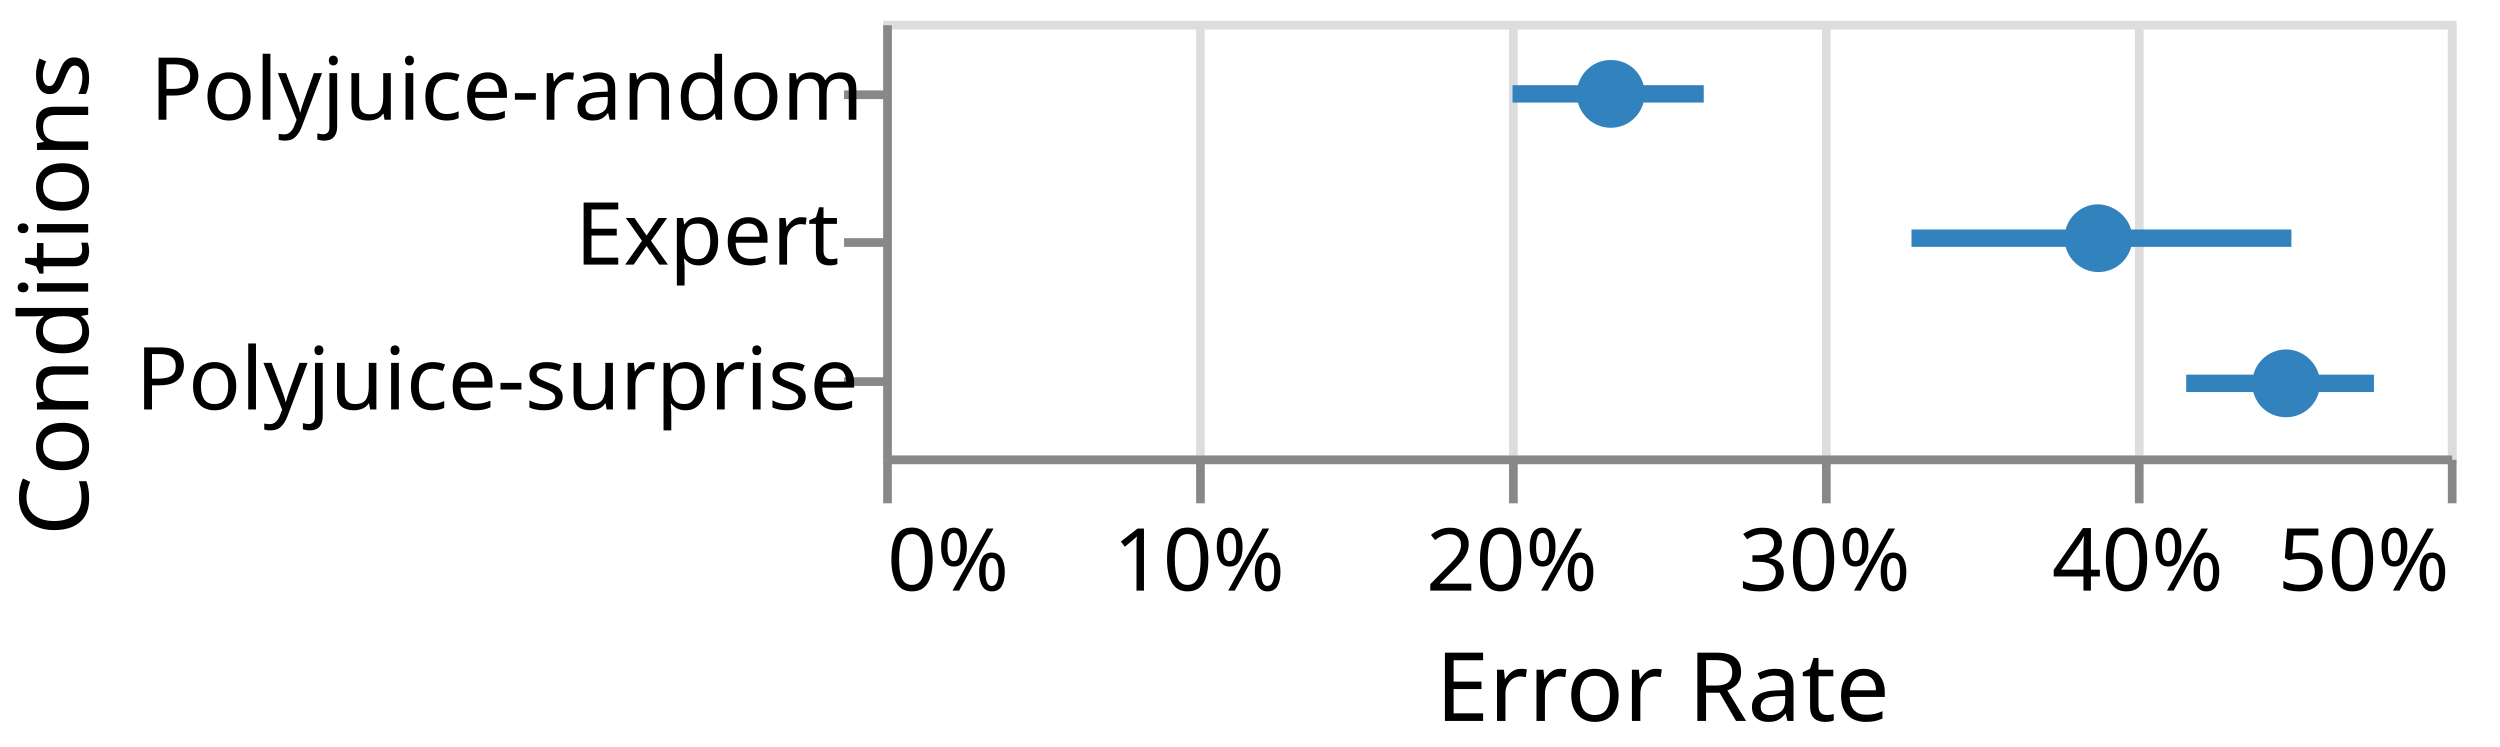
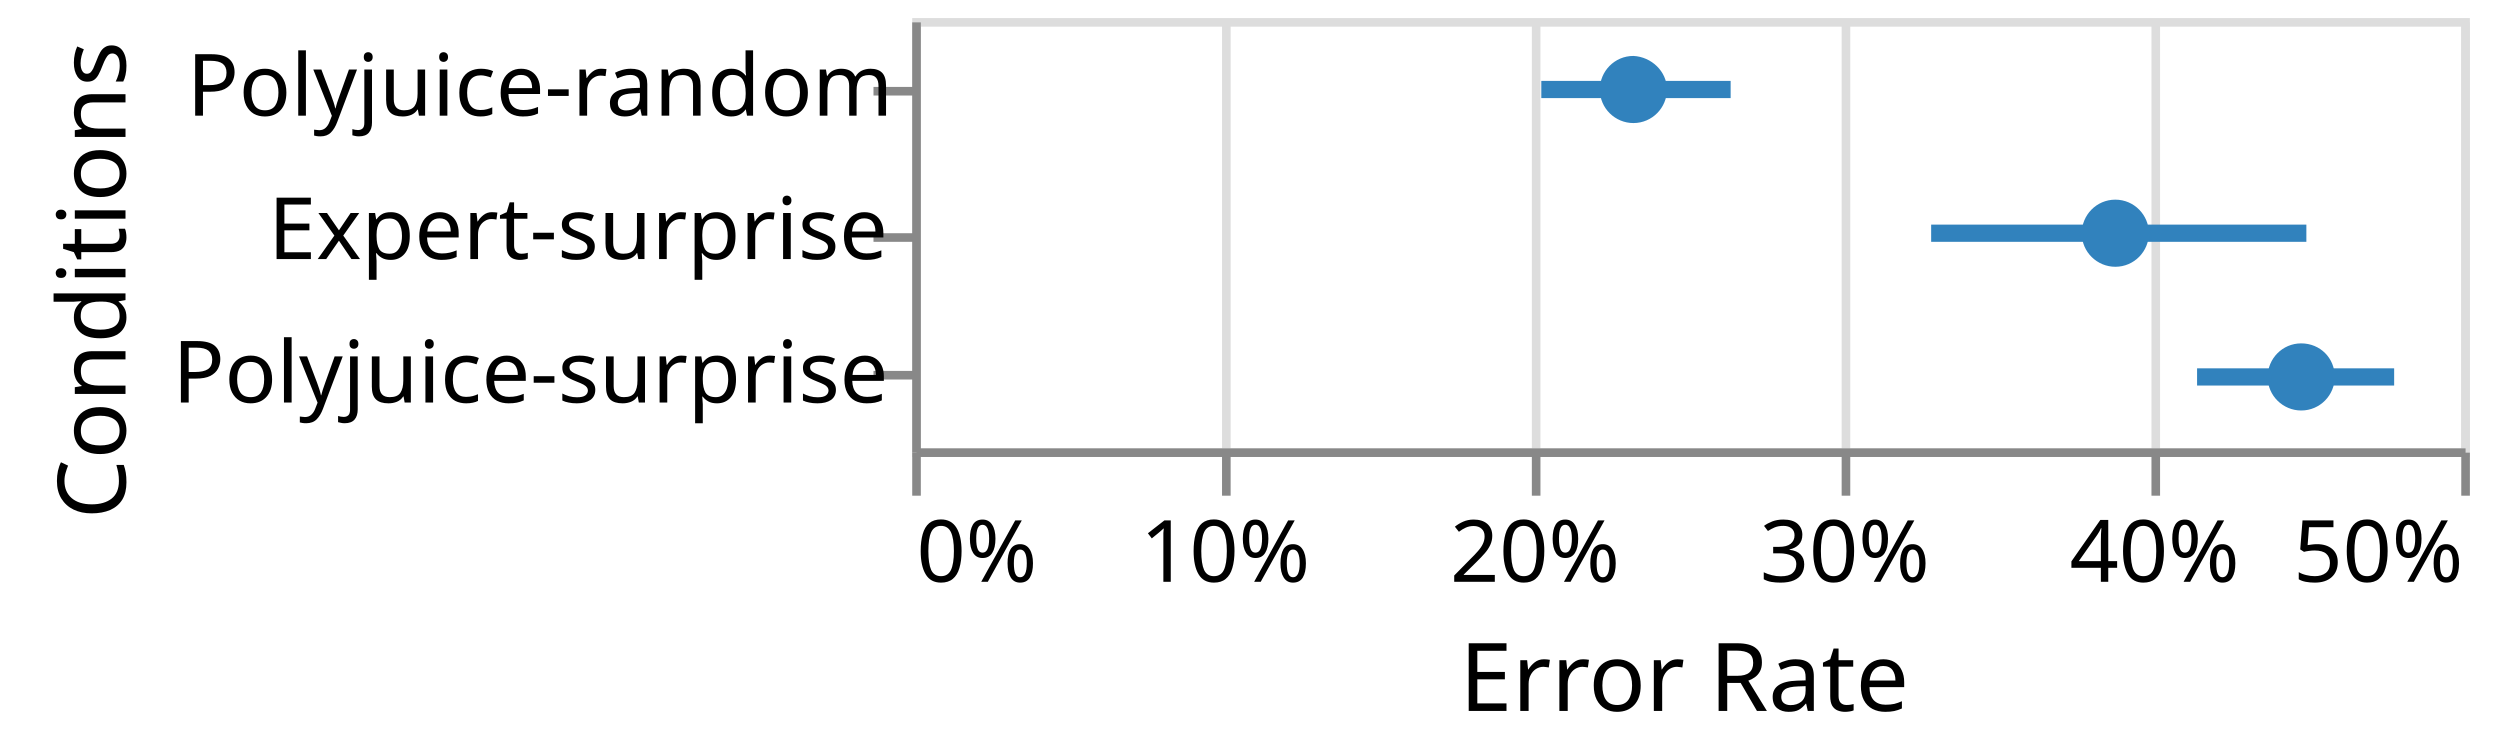
- <svg xmlns="http://www.w3.org/2000/svg" version="1.1" id="图层_1" x="0px" y="0px" viewBox="0 0 287.6 85.9" style="enable-background:new 0 0 287.6 85.9;" xml:space="preserve">
+ <svg xmlns="http://www.w3.org/2000/svg" version="1.1" id="图层_1" x="0px" y="0px" viewBox="0 0 290.5 84.8" style="enable-background:new 0 0 290.5 84.8;" xml:space="preserve">
  <style type="text/css">
	.st0{fill:#FFFFFF;}
	.st1{fill:none;stroke:#DDDDDD;stroke-miterlimit:10;}
	.st2{fill:none;}
	.st3{display:none;fill:none;stroke:#DDDDDD;stroke-miterlimit:10;}
	.st4{fill:none;stroke:#888888;stroke-miterlimit:10;}
	.st5{font-family:'Helvetica-Light';}
	.st6{font-size:10px;}
	.st7{font-family:'Helvetica-Bold';}
	.st8{font-size:11px;}
	.st9{display:none;}
	.st10{fill:none;stroke:#3182BD;stroke-width:2;stroke-miterlimit:10;}
	.st11{fill:#3182BD;}
	.st12{display:none;fill:#3182BD;}
</style>
-   <rect x="-4.4" y="-6.6" class="st0" width="292" height="96" />
+   <rect y="-6.9" class="st0" width="292" height="96" />
  <g transform="translate(106,9)">
    <g>
      <g transform="translate(0,0)">
-         <path class="st1" d="M-3.9-6.1h180v50h-180V-6.1z" />
+         <path class="st1" d="M0.5-6.4h180v50H0.5V-6.4z" />
        <g>
          <g>
            <g transform="translate(0.5,50.5)">
-               <path pointer-events="none" class="st2" d="M-4.4-6.6L-4.4-6.6L-4.4-6.6L-4.4-6.6z" />
+               <path pointer-events="none" class="st2" d="M0-6.9L0-6.9L0-6.9L0-6.9z" />
              <g>
                <g pointer-events="none">
-                   <line class="st1" x1="-4.4" y1="-6.6" x2="-4.4" y2="-56.6" />
-                   <line class="st1" x1="31.6" y1="-6.6" x2="31.6" y2="-56.6" />
-                   <line class="st1" x1="67.6" y1="-6.6" x2="67.6" y2="-56.6" />
-                   <line class="st1" x1="103.6" y1="-6.6" x2="103.6" y2="-56.6" />
-                   <line class="st1" x1="139.6" y1="-6.6" x2="139.6" y2="-56.6" />
-                   <line class="st1" x1="175.6" y1="-6.6" x2="175.6" y2="-56.6" />
+                   <line class="st1" x1="0" y1="-6.9" x2="0" y2="-56.9" />
+                   <line class="st1" x1="36" y1="-6.9" x2="36" y2="-56.9" />
+                   <line class="st1" x1="72" y1="-6.9" x2="72" y2="-56.9" />
+                   <line class="st1" x1="108" y1="-6.9" x2="108" y2="-56.9" />
+                   <line class="st1" x1="144" y1="-6.9" x2="144" y2="-56.9" />
+                   <line class="st1" x1="180" y1="-6.9" x2="180" y2="-56.9" />
                </g>
              </g>
-               <path pointer-events="none" class="st3" d="M-4.4-6.6" />
+               <path pointer-events="none" class="st3" d="M0-6.9" />
            </g>
          </g>
          <g>
            <g transform="translate(0.5,50.5)">
-               <path pointer-events="none" class="st2" d="M-4.4-6.6L-4.4-6.6L-4.4-6.6L-4.4-6.6z" />
+               <path pointer-events="none" class="st2" d="M0-6.9L0-6.9L0-6.9L0-6.9z" />
              <g>
                <g pointer-events="none">
-                   <line class="st4" x1="-4.4" y1="-6.6" x2="-4.4" y2="-1.6" />
-                   <line class="st4" x1="31.6" y1="-6.6" x2="31.6" y2="-1.6" />
-                   <line class="st4" x1="67.6" y1="-6.6" x2="67.6" y2="-1.6" />
-                   <line class="st4" x1="103.6" y1="-6.6" x2="103.6" y2="-1.6" />
-                   <line class="st4" x1="139.6" y1="-6.6" x2="139.6" y2="-1.6" />
-                   <line class="st4" x1="175.6" y1="-6.6" x2="175.6" y2="-1.6" />
+                   <line class="st4" x1="0" y1="-6.9" x2="0" y2="-1.9" />
+                   <line class="st4" x1="36" y1="-6.9" x2="36" y2="-1.9" />
+                   <line class="st4" x1="72" y1="-6.9" x2="72" y2="-1.9" />
+                   <line class="st4" x1="108" y1="-6.9" x2="108" y2="-1.9" />
+                   <line class="st4" x1="144" y1="-6.9" x2="144" y2="-1.9" />
+                   <line class="st4" x1="180" y1="-6.9" x2="180" y2="-1.9" />
                </g>
                <g pointer-events="none">
-                   <text transform="matrix(1 0 0 1 -4.4403 8.44)" class="st5 st6">0%</text>
-                   <text transform="matrix(1 0 0 1 21.5548 8.44)" class="st5 st6">10%</text>
-                   <text transform="matrix(1 0 0 1 57.5548 8.44)" class="st5 st6">20%</text>
-                   <text transform="matrix(1 0 0 1 93.5548 8.44)" class="st5 st6">30%</text>
-                   <text transform="matrix(1 0 0 1 129.5548 8.44)" class="st5 st6">40%</text>
-                   <text transform="matrix(1 0 0 1 155.5498 8.44)" class="st5 st6">50%</text>
+                   <text transform="matrix(1 0 0 1 0 8.1073)" class="st5 st6">0%</text>
+                   <text transform="matrix(1 0 0 1 25.9951 8.1073)" class="st5 st6">10%</text>
+                   <text transform="matrix(1 0 0 1 61.9951 8.1073)" class="st5 st6">20%</text>
+                   <text transform="matrix(1 0 0 1 97.9951 8.1073)" class="st5 st6">30%</text>
+                   <text transform="matrix(1 0 0 1 133.9951 8.1073)" class="st5 st6">40%</text>
+                   <text transform="matrix(1 0 0 1 159.9901 8.1073)" class="st5 st6">50%</text>
                </g>
                <g pointer-events="none">
-                   <line class="st4" x1="-4.4" y1="-6.6" x2="175.6" y2="-6.6" />
+                   <line class="st4" x1="0" y1="-6.9" x2="180" y2="-6.9" />
                </g>
                <g pointer-events="none">
-                   <text transform="matrix(1 0 0 1 58.6613 23.44)" class="st7 st8">Error Rate</text>
+                   <text transform="matrix(1 0 0 1 63.1016 23.1073)" class="st7 st8">Error Rate</text>
                </g>
              </g>
-               <path pointer-events="none" class="st9" d="M-4.4-6.6" />
+               <path pointer-events="none" class="st9" d="M0-6.9" />
            </g>
          </g>
          <g>
            <g transform="translate(0.5,0.5)">
-               <path pointer-events="none" class="st2" d="M-4.4-6.6L-4.4-6.6L-4.4-6.6L-4.4-6.6z" />
+               <path pointer-events="none" class="st2" d="M0-6.9L0-6.9L0-6.9L0-6.9z" />
              <g>
                <g pointer-events="none">
-                   <line class="st4" x1="-4.4" y1="1.4" x2="-9.4" y2="1.4" />
-                   <line class="st4" x1="-4.4" y1="18.4" x2="-9.4" y2="18.4" />
-                   <line class="st4" x1="-4.4" y1="34.4" x2="-9.4" y2="34.4" />
+                   <line class="st4" x1="0" y1="1.1" x2="-5" y2="1.1" />
+                   <line class="st4" x1="0" y1="18.1" x2="-5" y2="18.1" />
+                   <line class="st4" x1="0" y1="34.1" x2="-5" y2="34.1" />
                </g>
                <g pointer-events="none">
-                   <text transform="matrix(1 0 0 1 -89.2294 4.2734)" class="st5 st6">Polyjuice-random</text>
-                   <text transform="matrix(1 0 0 1 -40.33 20.94)" class="st5 st6">Expert</text>
-                   <text transform="matrix(1 0 0 1 -90.8893 37.6067)" class="st5 st6">Polyjuice-surprise</text>
+                   <text transform="matrix(1 0 0 1 -84.7892 3.9407)" class="st5 st6">Polyjuice-random</text>
+                   <text transform="matrix(1 0 0 1 -75.3293 20.6073)" class="st5 st6">Expert-surprise</text>
+                   <text transform="matrix(1 0 0 1 -86.449 37.274)" class="st5 st6">Polyjuice-surprise</text>
                </g>
                <g pointer-events="none">
-                   <line class="st4" x1="-4.4" y1="-6.6" x2="-4.4" y2="43.4" />
+                   <line class="st4" x1="0" y1="-6.9" x2="0" y2="43.1" />
                </g>
                <g pointer-events="none">
-                   <text transform="matrix(6.123234e-17 -1 1 6.123234e-17 -96.3563 52.1568)" class="st7 st8">Conditions</text>
+                   <text transform="matrix(6.123234e-17 -1 1 6.123234e-17 -91.916 50.8241)" class="st7 st8">Conditions</text>
                </g>
              </g>
-               <path pointer-events="none" class="st9" d="M-4.4-6.6" />
+               <path pointer-events="none" class="st9" d="M0-6.9" />
            </g>
          </g>
          <g>
-             <line class="st10" x1="68" y1="1.8" x2="90" y2="1.8" />
-             <line class="st10" x1="113.9" y1="18.4" x2="157.6" y2="18.4" />
-             <line class="st10" x1="145.5" y1="35.1" x2="167.1" y2="35.1" />
+             <line class="st10" x1="73.1" y1="1.4" x2="95.1" y2="1.4" />
+             <line class="st10" x1="118.4" y1="18.1" x2="162" y2="18.1" />
+             <line class="st10" x1="149.3" y1="34.8" x2="172.2" y2="34.8" />
          </g>
          <g>
-             <path class="st11" d="M83.2,1.8c0,2.1-1.7,3.9-3.9,3.9c-2.1,0-3.9-1.7-3.9-3.9c0,0,0,0,0,0c0-2.1,1.7-3.9,3.9-3.9       C81.5-2.1,83.2-0.4,83.2,1.8C83.2,1.8,83.2,1.8,83.2,1.8" />
-             <path class="st11" d="M139.3,18.4c0,2.1-1.7,3.9-3.9,3.9c-2.1,0-3.9-1.7-3.9-3.9c0,0,0,0,0,0c0-2.1,1.7-3.9,3.9-3.9       C137.5,14.6,139.3,16.3,139.3,18.4C139.3,18.4,139.3,18.4,139.3,18.4" />
-             <path class="st11" d="M160.9,35.1c0,2.1-1.7,3.9-3.9,3.9s-3.9-1.7-3.9-3.9c0,0,0,0,0,0c0-2.1,1.7-3.9,3.9-3.9       C159.1,31.2,160.9,33,160.9,35.1C160.9,35.1,160.9,35.1,160.9,35.1" />
+             <path class="st11" d="M87.7,1.4c0,2.1-1.7,3.9-3.9,3.9c-2.1,0-3.9-1.7-3.9-3.9c0,0,0,0,0,0c0-2.1,1.7-3.9,3.9-3.9       C85.9-2.4,87.7-0.7,87.7,1.4C87.7,1.4,87.7,1.4,87.7,1.4" />
+             <path class="st11" d="M143.7,18.1c0,2.1-1.7,3.9-3.9,3.9c-2.1,0-3.9-1.7-3.9-3.9c0,0,0,0,0,0c0-2.1,1.7-3.9,3.9-3.9       C142,14.2,143.7,16,143.7,18.1C143.7,18.1,143.7,18.1,143.7,18.1" />
+             <path class="st11" d="M165.3,34.8c0,2.1-1.7,3.9-3.9,3.9c-2.1,0-3.9-1.7-3.9-3.9c0,0,0,0,0,0c0-2.1,1.7-3.9,3.9-3.9       C163.6,30.9,165.3,32.6,165.3,34.8C165.3,34.8,165.3,34.8,165.3,34.8" />
          </g>
        </g>
-         <path class="st12" d="M-4.4-6.6" />
+         <path class="st12" d="M0-6.9" />
      </g>
    </g>
  </g>
</svg>
